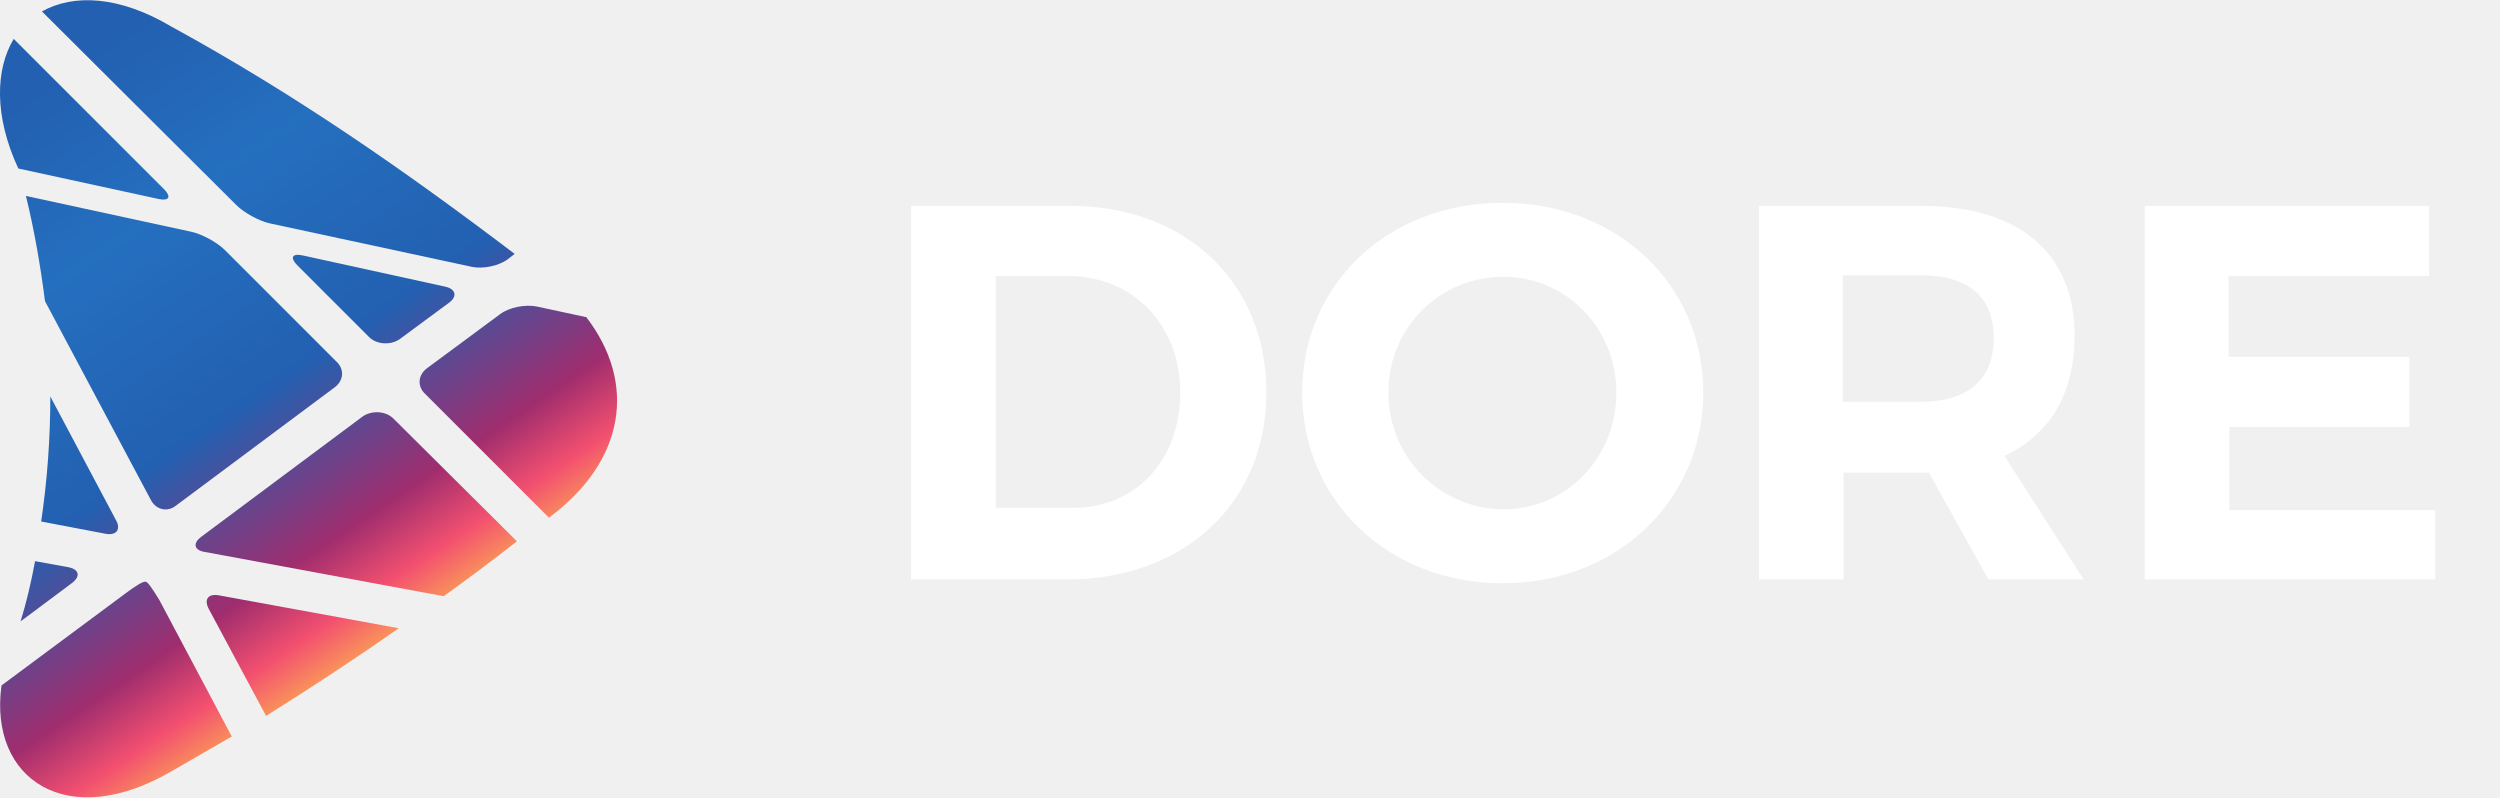
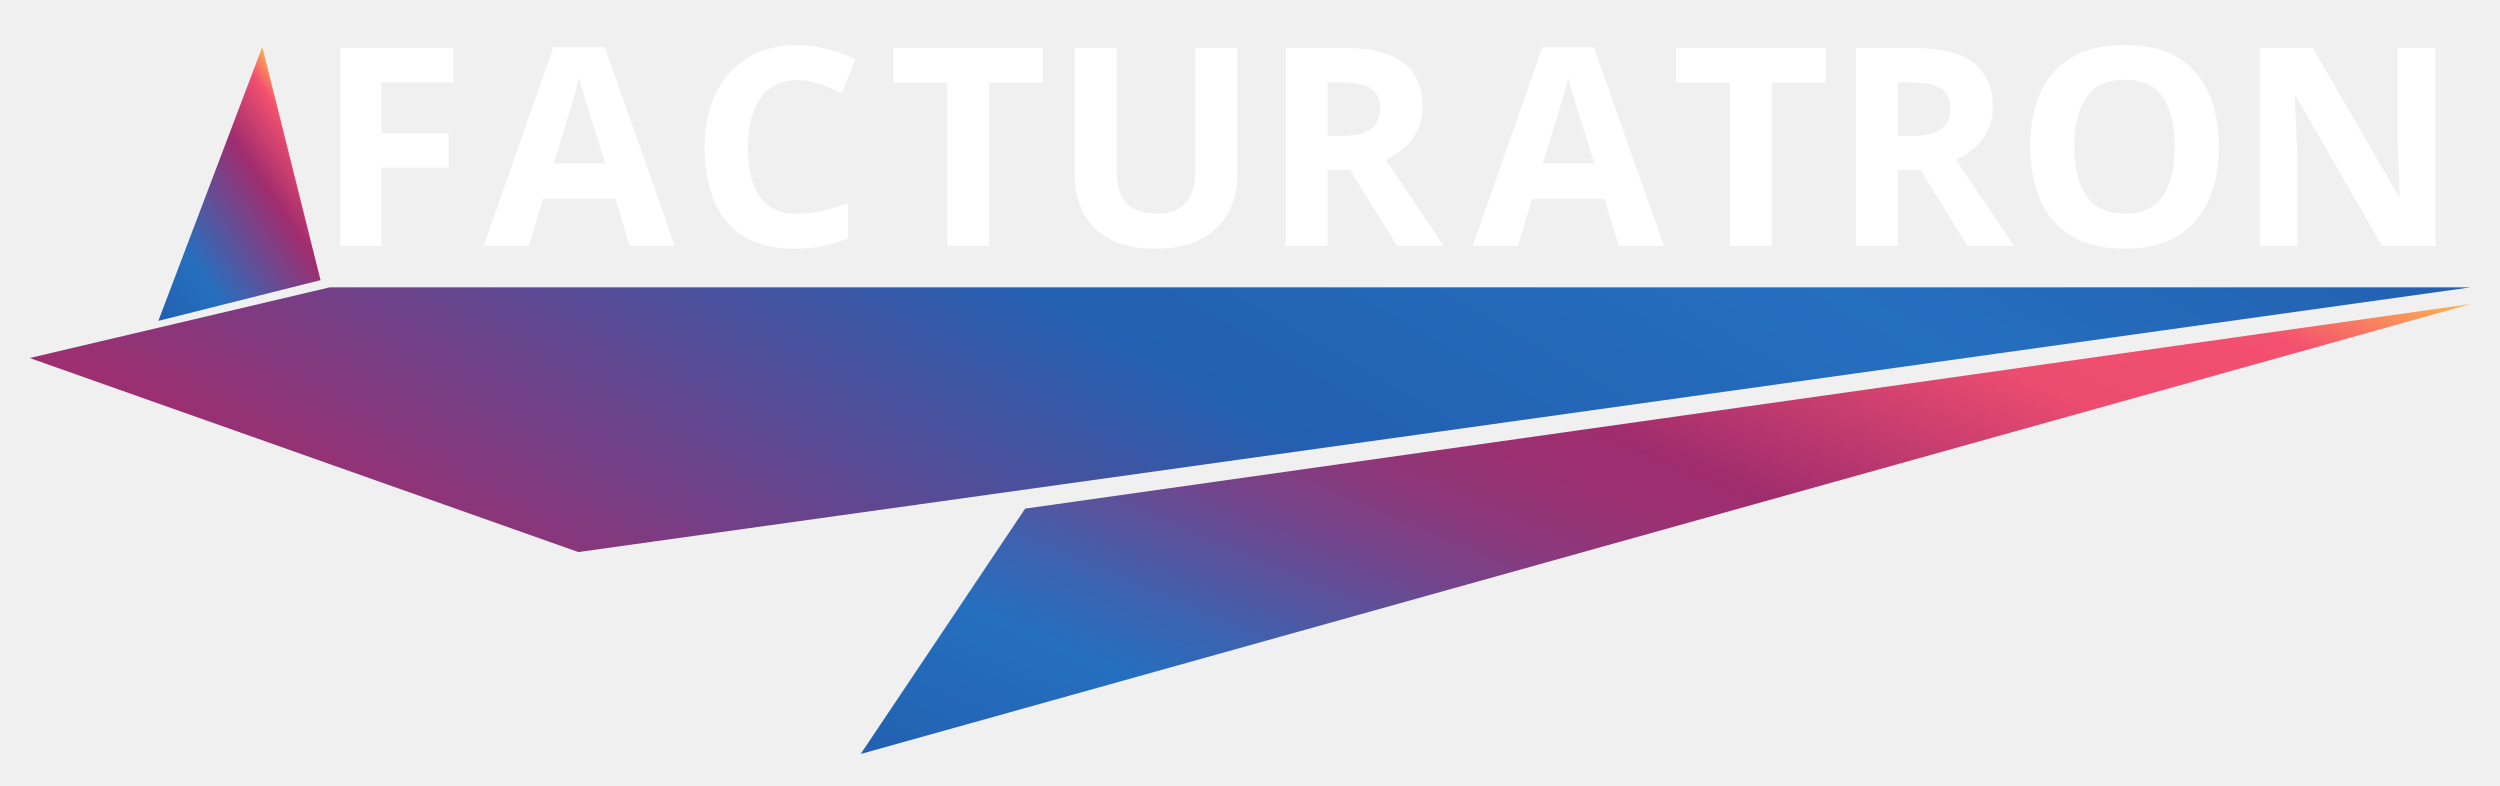
- <svg xmlns="http://www.w3.org/2000/svg" version="1.1" id="Layer_1" x="0px" y="0px" viewBox="0 0 327.9 104.6" style="enable-background:new 0 0 327.9 104.6;" xml:space="preserve">
-   <style type="text/css">
- 	.st0{fill:url(#SVGID_1_);}
- 	.st1{fill:url(#SVGID_2_);}
- 	.st2{fill:url(#SVGID_3_);}
- 	.st3{fill:url(#SVGID_4_);}
- 	.st4{fill:url(#SVGID_5_);}
- 	.st5{fill:url(#SVGID_6_);}
- 	.st6{fill:url(#SVGID_7_);}
- 	.st7{fill:url(#SVGID_8_);}
- 	.st8{fill:url(#SVGID_9_);}
- 	.st9{fill:url(#SVGID_10_);}
- 	.st10{fill:#FFFFFF;}
- </style>
-   <g>
-     <linearGradient id="SVGID_1_" gradientUnits="userSpaceOnUse" x1="-3.744" y1="18.065" x2="45.304" y2="90.782">
-       <stop offset="0" style="stop-color:#2360B1" />
-       <stop offset="0.25" style="stop-color:#256FBF" />
-       <stop offset="0.559" style="stop-color:#2360B1" />
-       <stop offset="0.8" style="stop-color:#A02D6E" />
-       <stop offset="0.9" style="stop-color:#F3506F" />
-       <stop offset="1" style="stop-color:#FCB450" />
+ <svg xmlns="http://www.w3.org/2000/svg" id="Capa_1" data-name="Capa 1" viewBox="0 0 591.66 185.93">
+   <defs>
+     <style>.cls-1{fill:url(#Degradado_sin_nombre_22);}.cls-2{fill:url(#Degradado_sin_nombre_13);}.cls-3{fill:url(#Degradado_sin_nombre_19);}.cls-4{font-size:65.62px;fill:#fff;font-family:Montserrat-SemiBold, Montserrat;font-weight:600;}.cls-5{letter-spacing:-0.03em;}.cls-6{letter-spacing:-0.01em;}.cls-7{letter-spacing:-0.01em;}.cls-8{letter-spacing:-0.01em;}.cls-9{letter-spacing:-0.03em;}</style>
+     <linearGradient id="Degradado_sin_nombre_22" x1="371.71" y1="-54.98" x2="220.04" y2="207.71" gradientUnits="userSpaceOnUse">
+       <stop offset="0" stop-color="#2360b1" />
+       <stop offset="0.25" stop-color="#256fbf" />
+       <stop offset="0.56" stop-color="#2360b1" />
+       <stop offset="1" stop-color="#a02d6e" />
    </linearGradient>
-     <path class="st0" d="M27.4,79.9l7.5,14c5.9-3.7,11.7-7.5,17.4-11.5l-23.5-4.3C27.3,77.8,26.7,78.6,27.4,79.9z" />
-     <linearGradient id="SVGID_2_" gradientUnits="userSpaceOnUse" x1="-26.289" y1="33.272" x2="22.759" y2="105.988">
-       <stop offset="0" style="stop-color:#2360B1" />
-       <stop offset="0.25" style="stop-color:#256FBF" />
-       <stop offset="0.559" style="stop-color:#2360B1" />
-       <stop offset="0.8" style="stop-color:#A02D6E" />
-       <stop offset="0.9" style="stop-color:#F3506F" />
-       <stop offset="1" style="stop-color:#FCB450" />
+     <linearGradient id="Degradado_sin_nombre_13" x1="1008.68" y1="-279.04" x2="1255.05" y2="-279.04" gradientTransform="matrix(0.39, -0.92, 0.92, 0.39, 210.81, 1276.43)" gradientUnits="userSpaceOnUse">
+       <stop offset="0" stop-color="#2360b1" />
+       <stop offset="0.17" stop-color="#256fbf" />
+       <stop offset="0.24" stop-color="#3b63b1" />
+       <stop offset="0.29" stop-color="#5157a2" />
+       <stop offset="0.37" stop-color="#73458c" />
+       <stop offset="0.44" stop-color="#8c387b" />
+       <stop offset="0.51" stop-color="#9b3071" />
+       <stop offset="0.57" stop-color="#a02d6e" />
+       <stop offset="0.77" stop-color="#eb4c6f" />
+       <stop offset="0.9" stop-color="#f3506f" />
+       <stop offset="1" stop-color="#fcb450" />
    </linearGradient>
-     <path class="st1" d="M19.1,76.3c-0.3-0.1-1.4,0.6-2.6,1.5L0.2,89.9c-1.7,12.3,8.6,19.3,22.4,11.2c2.6-1.5,5.2-3,7.8-4.5l-9.5-17.9   C20.1,77.4,19.4,76.3,19.1,76.3z" />
-     <linearGradient id="SVGID_3_" gradientUnits="userSpaceOnUse" x1="31.156" y1="-5.475" x2="80.204" y2="67.242">
-       <stop offset="0" style="stop-color:#2360B1" />
-       <stop offset="0.25" style="stop-color:#256FBF" />
-       <stop offset="0.559" style="stop-color:#2360B1" />
-       <stop offset="0.8" style="stop-color:#A02D6E" />
-       <stop offset="0.9" style="stop-color:#F3506F" />
-       <stop offset="1" style="stop-color:#FCB450" />
+     <linearGradient id="Degradado_sin_nombre_19" x1="3.57" y1="252.02" x2="43.62" y2="211.96" gradientTransform="matrix(0.98, 0.19, -0.19, 0.98, 74.7, -183.12)" gradientUnits="userSpaceOnUse">
+       <stop offset="0" stop-color="#2360b1" />
+       <stop offset="0.25" stop-color="#256fbf" />
+       <stop offset="0.68" stop-color="#a02d6e" />
+       <stop offset="0.9" stop-color="#f3506f" />
+       <stop offset="1" stop-color="#fcb450" />
    </linearGradient>
-     <path class="st2" d="M65.6,41.2l-9.6,7.1c-1.2,0.9-1.3,2.4-0.2,3.4L72,67.9c10.1-7.5,11.5-17.7,4.9-26.3l-6.5-1.4   C68.9,39.9,66.8,40.3,65.6,41.2z" />
-     <linearGradient id="SVGID_4_" gradientUnits="userSpaceOnUse" x1="6.218" y1="11.346" x2="55.266" y2="84.062">
-       <stop offset="0" style="stop-color:#2360B1" />
-       <stop offset="0.25" style="stop-color:#256FBF" />
-       <stop offset="0.559" style="stop-color:#2360B1" />
-       <stop offset="0.8" style="stop-color:#A02D6E" />
-       <stop offset="0.9" style="stop-color:#F3506F" />
-       <stop offset="1" style="stop-color:#FCB450" />
-     </linearGradient>
-     <path class="st3" d="M51.6,54.9c-1-1-2.8-1.1-4-0.3L26.4,70.4c-1.2,0.9-0.9,1.8,0.5,2l31.3,5.8c3.2-2.3,6.4-4.7,9.6-7.2L51.6,54.9z   " />
-     <linearGradient id="SVGID_5_" gradientUnits="userSpaceOnUse" x1="24.063" y1="-0.691" x2="73.111" y2="72.026">
-       <stop offset="0" style="stop-color:#2360B1" />
-       <stop offset="0.25" style="stop-color:#256FBF" />
-       <stop offset="0.559" style="stop-color:#2360B1" />
-       <stop offset="0.8" style="stop-color:#A02D6E" />
-       <stop offset="0.9" style="stop-color:#F3506F" />
-       <stop offset="1" style="stop-color:#FCB450" />
-     </linearGradient>
-     <path class="st4" d="M58.4,37.6l-18.7-4.1c-1.4-0.3-1.7,0.3-0.7,1.3l9.4,9.4c1,1,2.8,1.1,4,0.3l6.5-4.8   C60,38.9,59.8,37.9,58.4,37.6z" />
-     <linearGradient id="SVGID_6_" gradientUnits="userSpaceOnUse" x1="4.578" y1="12.452" x2="53.626" y2="85.168">
-       <stop offset="0" style="stop-color:#2360B1" />
-       <stop offset="0.25" style="stop-color:#256FBF" />
-       <stop offset="0.559" style="stop-color:#2360B1" />
-       <stop offset="0.8" style="stop-color:#A02D6E" />
-       <stop offset="0.9" style="stop-color:#F3506F" />
-       <stop offset="1" style="stop-color:#FCB450" />
-     </linearGradient>
-     <path class="st5" d="M21.5,24.8L1.8,5.1c-2.4,4-2.6,10.1,0.6,17l18.4,4C22.2,26.4,22.5,25.8,21.5,24.8z" />
-     <linearGradient id="SVGID_7_" gradientUnits="userSpaceOnUse" x1="-16.565" y1="26.713" x2="32.483" y2="99.43">
-       <stop offset="0" style="stop-color:#2360B1" />
-       <stop offset="0.25" style="stop-color:#256FBF" />
-       <stop offset="0.559" style="stop-color:#2360B1" />
-       <stop offset="0.8" style="stop-color:#A02D6E" />
-       <stop offset="0.9" style="stop-color:#F3506F" />
-       <stop offset="1" style="stop-color:#FCB450" />
-     </linearGradient>
-     <path class="st6" d="M15.2,68.2L6.6,52c0,5.5-0.4,11-1.2,16.4l8.4,1.6C15.3,70.3,15.9,69.4,15.2,68.2z" />
-     <linearGradient id="SVGID_8_" gradientUnits="userSpaceOnUse" x1="24.221" y1="-0.797" x2="73.268" y2="71.919">
-       <stop offset="0" style="stop-color:#2360B1" />
-       <stop offset="0.25" style="stop-color:#256FBF" />
-       <stop offset="0.559" style="stop-color:#2360B1" />
-       <stop offset="0.8" style="stop-color:#A02D6E" />
-       <stop offset="0.9" style="stop-color:#F3506F" />
-       <stop offset="1" style="stop-color:#FCB450" />
-     </linearGradient>
-     <path class="st7" d="M35.4,29.3L61.9,35c1.4,0.3,3.5-0.1,4.7-1l0.9-0.7C53,22.3,38.6,12.3,22.5,3.5c-6.9-4.1-12.9-4.3-17-2L31,26.9   C32,27.9,34,29,35.4,29.3z" />
-     <linearGradient id="SVGID_9_" gradientUnits="userSpaceOnUse" x1="-24.666" y1="32.177" x2="24.382" y2="104.894">
-       <stop offset="0" style="stop-color:#2360B1" />
-       <stop offset="0.25" style="stop-color:#256FBF" />
-       <stop offset="0.559" style="stop-color:#2360B1" />
-       <stop offset="0.8" style="stop-color:#A02D6E" />
-       <stop offset="0.9" style="stop-color:#F3506F" />
-       <stop offset="1" style="stop-color:#FCB450" />
-     </linearGradient>
-     <path class="st8" d="M9,74.4l-4.4-0.8c-0.5,2.7-1.1,5.3-1.9,7.9l6.7-5C10.6,75.6,10.4,74.7,9,74.4z" />
-     <linearGradient id="SVGID_10_" gradientUnits="userSpaceOnUse" x1="2.979" y1="13.53" x2="52.027" y2="86.247">
-       <stop offset="0" style="stop-color:#2360B1" />
-       <stop offset="0.25" style="stop-color:#256FBF" />
-       <stop offset="0.559" style="stop-color:#2360B1" />
-       <stop offset="0.8" style="stop-color:#A02D6E" />
-       <stop offset="0.9" style="stop-color:#F3506F" />
-       <stop offset="1" style="stop-color:#FCB450" />
-     </linearGradient>
-     <path class="st9" d="M19.8,65.6c0.7,1.3,2.2,1.6,3.3,0.7l20.8-15.5c1.2-0.9,1.3-2.4,0.2-3.4L29.5,32.8c-1-1-3-2.1-4.4-2.4L3.4,25.7   c1.1,4.5,1.9,9.1,2.5,13.8L19.8,65.6z" />
-   </g>
-   <g>
-     <path class="st10" d="M166.1,51.5c0,14.4-10.7,24.5-26.2,24.5h-20.4V27h20.8C155.5,27,166.1,37,166.1,51.5z M154.8,51.5   c0-9-6.3-15.3-14.7-15.3h-9.5v30.4h10C148.8,66.7,154.8,60.5,154.8,51.5z" />
-     <path class="st10" d="M223.4,51.5c0,14.1-11.3,25-26.3,25s-26.3-10.8-26.3-25c0-14.3,11.3-24.9,26.3-24.9S223.4,37.3,223.4,51.5z    M182.1,51.5c0,8.6,6.9,15.3,15.1,15.3c8.2,0,14.8-6.7,14.8-15.3c0-8.6-6.7-15.2-14.8-15.2C188.9,36.3,182.1,42.9,182.1,51.5z" />
-     <path class="st10" d="M260.8,76L253,62h-1h-10.2v14h-11.1V27h21.3c12.8,0,20.1,6.2,20.1,17c0,7.6-3.2,13-9.2,15.8L273.3,76H260.8z    M241.7,52.7h10.2c6.1,0,9.6-2.8,9.6-8.4c0-5.5-3.5-8.2-9.6-8.2h-10.2V52.7z" />
-     <path class="st10" d="M318.6,27v9.2h-26.3v10.6H316v9.2h-23.6v10.9h27V76h-38.1V27H318.6z" />
-   </g>
+   </defs>
+   <polygon class="cls-1" points="78.05 68 584.72 68 136.87 130.65 7.03 84.73 78.05 68" />
+   <polygon class="cls-2" points="203.69 178.44 242.62 120.37 584.72 71.95 203.69 178.44" />
+   <polygon class="cls-3" points="62.08 11.11 75.86 66.3 37.47 75.94 62.08 11.11" />
+   <text class="cls-4" transform="translate(74.62 58.2)">
+     <tspan class="cls-5">F</tspan>
+     <tspan class="cls-6" x="39.83" y="0">A</tspan>
+     <tspan class="cls-7" x="88.33" y="0">C</tspan>
+     <tspan class="cls-8" x="135.51" y="0">T</tspan>
+     <tspan x="174.16" y="0">UR</tspan>
+     <tspan class="cls-9" x="273.9" y="0">A</tspan>
+     <tspan x="320.75" y="0">TRON</tspan>
+   </text>
</svg>
